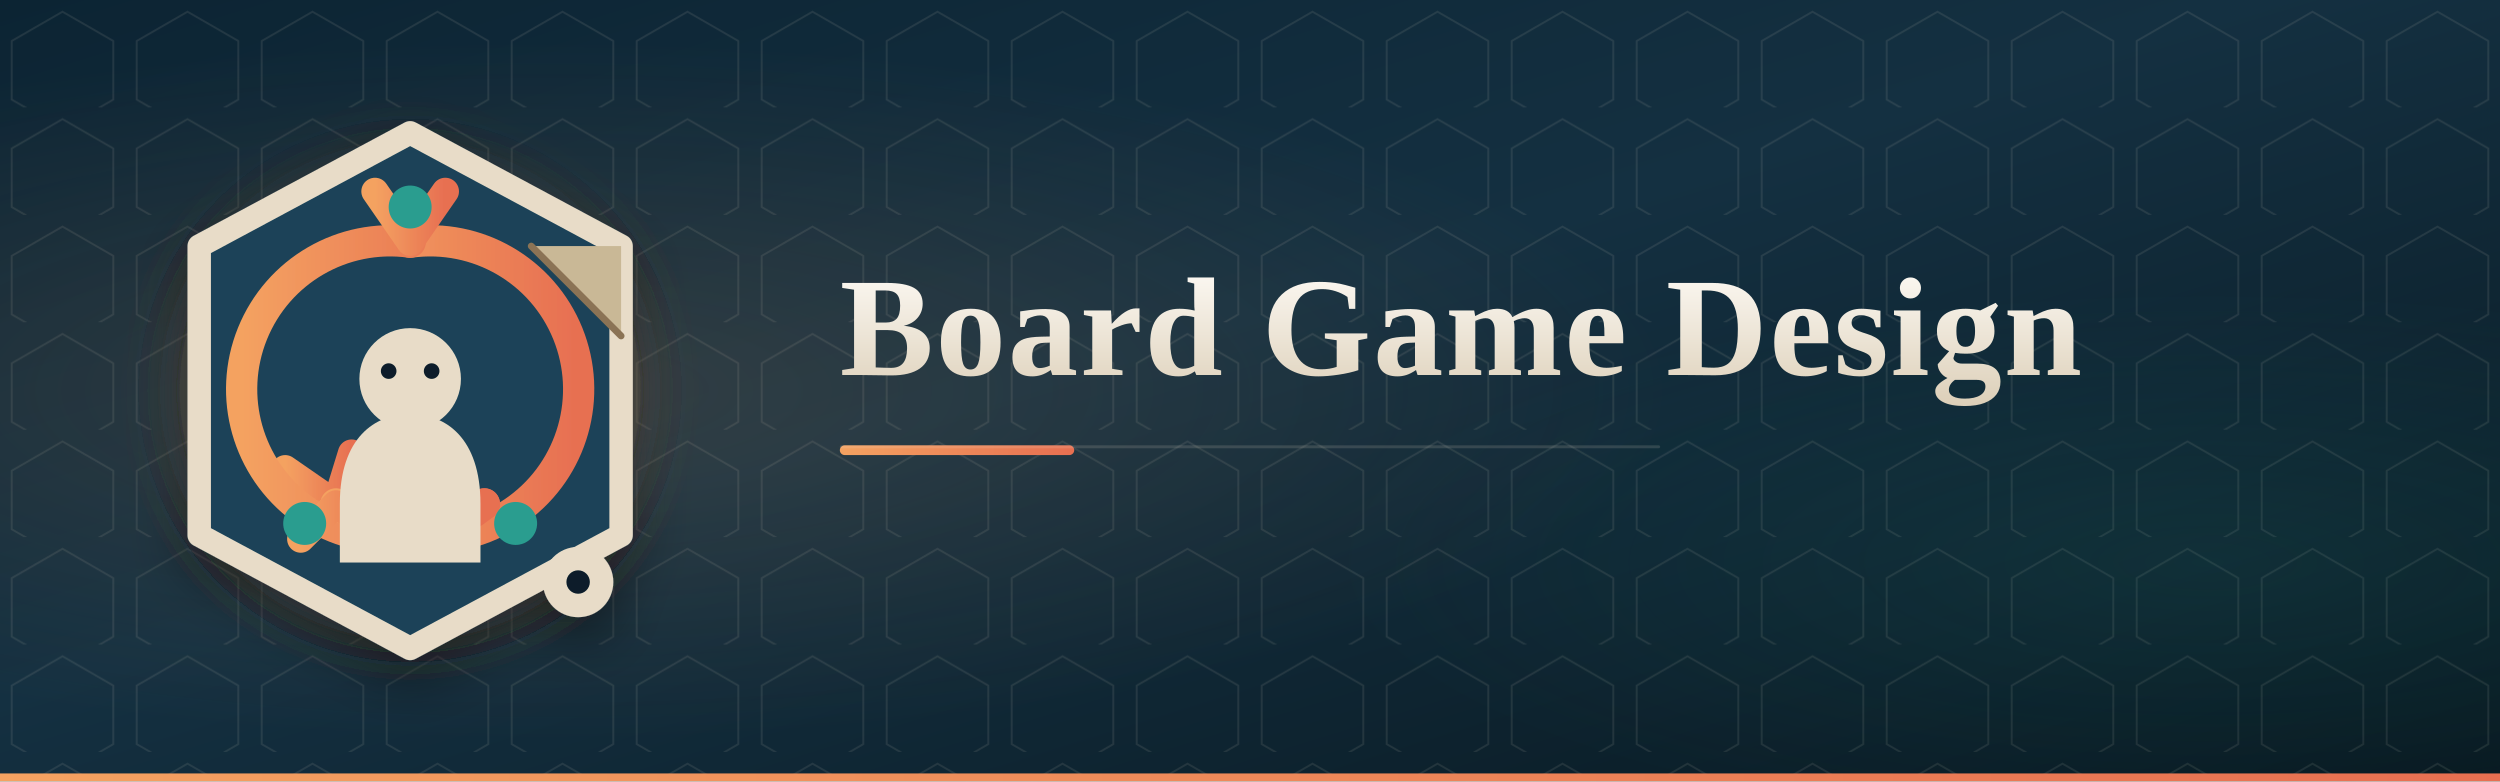
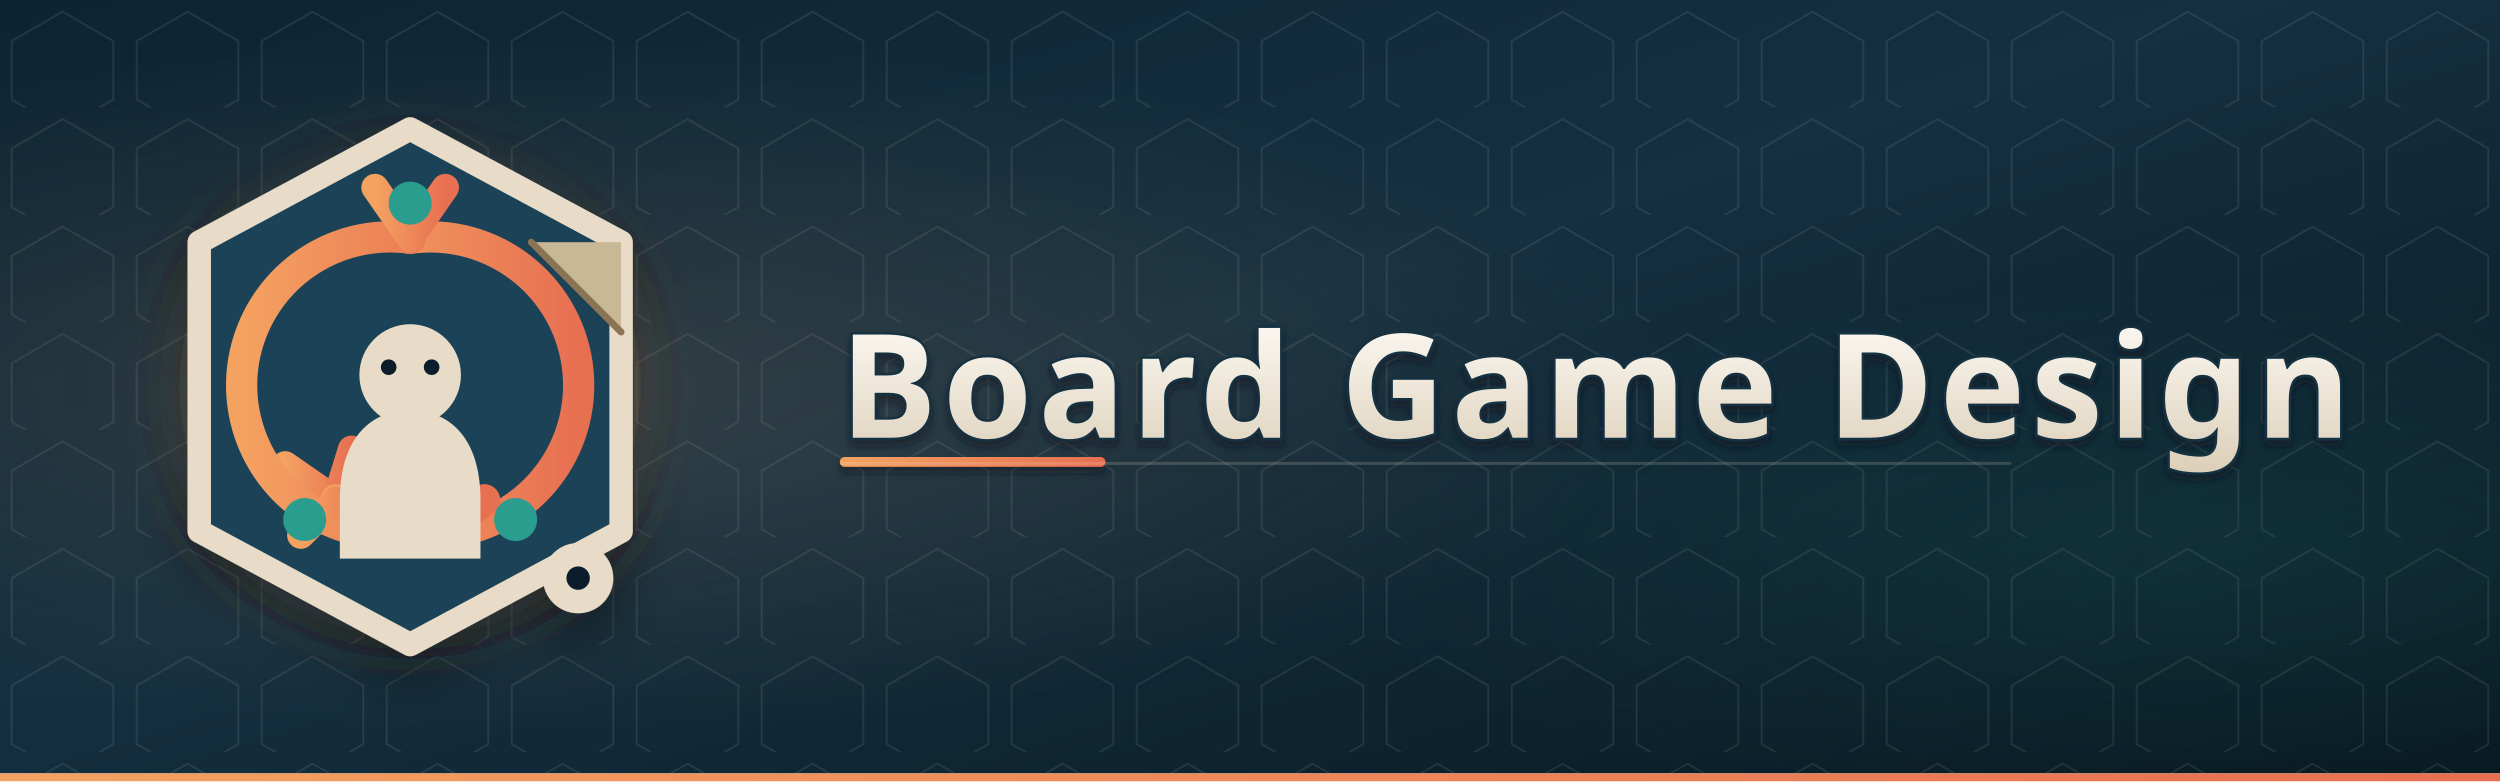
<svg xmlns="http://www.w3.org/2000/svg" viewBox="0 0 1280 400" role="img" aria-label="Board Game Design">
  <defs>
+     <style>
+       @font-face {
+         font-family: "Fredoka";
+         font-style: normal;
+         font-weight: 600;
+         src: url("fonts/Fredoka-SemiBold.woff2") format("woff2");
+       }
+     </style>
    <linearGradient id="cover-bg" x1="0%" y1="0%" x2="100%" y2="100%">
      <stop offset="0%" stop-color="#0c2433" />
      <stop offset="45%" stop-color="#143041" />
      <stop offset="100%" stop-color="#081820" />
    </linearGradient>
    <linearGradient id="cover-loop" x1="0%" y1="0%" x2="100%" y2="0%">
      <stop offset="0%" stop-color="#f4a261" />
      <stop offset="100%" stop-color="#e76f51" />
    </linearGradient>
    <linearGradient id="cover-title" x1="0%" y1="0%" x2="0%" y2="100%">
      <stop offset="0%" stop-color="#faf6ef" />
      <stop offset="100%" stop-color="#dccfb8" />
    </linearGradient>
    <radialGradient id="cover-glow-left" cx="22%" cy="50%" r="45%">
      <stop offset="0%" stop-color="#f4a261" stop-opacity="0.14" />
      <stop offset="100%" stop-color="#f4a261" stop-opacity="0" />
    </radialGradient>
    <radialGradient id="cover-glow-right" cx="88%" cy="72%" r="35%">
      <stop offset="0%" stop-color="#2a9d8f" stop-opacity="0.12" />
      <stop offset="100%" stop-color="#2a9d8f" stop-opacity="0" />
    </radialGradient>
    <filter id="cover-mark-shadow" x="-40%" y="-40%" width="180%" height="180%">
      <feDropShadow dx="0" dy="10" stdDeviation="14" flood-color="#000" flood-opacity="0.5" />
    </filter>
    <filter id="cover-soft-glow" x="-50%" y="-50%" width="200%" height="200%">
      <feGaussianBlur stdDeviation="18" result="blur" />
      <feMerge>
        <feMergeNode in="blur" />
        <feMergeNode in="SourceGraphic" />
      </feMerge>
    </filter>
+     <filter id="title-shadow" x="-10%" y="-30%" width="120%" height="160%">
+       <feDropShadow dx="0" dy="3" stdDeviation="2" flood-color="#081820" flood-opacity="0.55" />
+     </filter>
    <pattern id="cover-hex-grid" width="64" height="55" patternUnits="userSpaceOnUse">
      <path d="M32 6 L58 21 L58 51 L32 66 L6 51 L6 21 Z" fill="none" stroke="#e8dcc8" stroke-width="1" opacity="0.1" />
    </pattern>
  </defs>
-   <rect width="1280" height="400" fill="url(#cover-bg)" />
-   <rect width="1280" height="400" fill="url(#cover-hex-grid)" />
-   <rect width="1280" height="400" fill="url(#cover-glow-left)" />
-   <rect width="1280" height="400" fill="url(#cover-glow-right)" />
-   <g transform="translate(210 200)" filter="url(#cover-mark-shadow)">
-     <circle cx="0" cy="0" r="118" fill="#f4a261" opacity="0.06" filter="url(#cover-soft-glow)" />
-     <path d="M0 -132 L108 -74 L108 74 L0 132 L-108 74 L-108 -74 Z" fill="#1a4358" stroke="#e8dcc8" stroke-width="12" stroke-linejoin="round" />
-     <path d="M62 -74 L108 -74 L108 -28 Z" fill="#c9b896" />
-     <path d="M62 -74 L108 -28" stroke="#8b7355" stroke-width="3.5" stroke-linecap="round" />
-     <g fill="none" stroke="url(#cover-loop)" stroke-width="16" stroke-linecap="round">
-       <path d="M0 -76 A76 76 0 1 1 -38 58" />
-       <path d="M-38 58 L-64 40 M-38 58 L-30 32" stroke-width="14" />
-       <path d="M38 58 A76 76 0 1 1 0 -76" />
-       <path d="M0 -76 L-18 -102 M0 -76 L18 -102" stroke-width="14" />
-       <path d="M38 58 A76 76 0 0 1 -38 58" />
-       <path d="M-38 58 L-56 76 M-38 58 L-14 76" stroke-width="14" />
+   <rect width="1280" height="396" fill="url(#cover-bg)" />
+   <rect width="1280" height="396" fill="url(#cover-hex-grid)" />
+   <rect width="1280" height="396" fill="url(#cover-glow-left)" />
+   <rect width="1280" height="396" fill="url(#cover-glow-right)" />
+   <g transform="translate(0 198)">
+     <g transform="translate(210 0)" filter="url(#cover-mark-shadow)">
+       <circle cx="0" cy="0" r="118" fill="#f4a261" opacity="0.06" filter="url(#cover-soft-glow)" />
+       <path d="M0 -132 L108 -74 L108 74 L0 132 L-108 74 L-108 -74 Z" fill="#1a4358" stroke="#e8dcc8" stroke-width="12" stroke-linejoin="round" />
+       <path d="M62 -74 L108 -74 L108 -28 Z" fill="#c9b896" />
+       <path d="M62 -74 L108 -28" stroke="#8b7355" stroke-width="3.5" stroke-linecap="round" />
+       <g fill="none" stroke="url(#cover-loop)" stroke-width="16" stroke-linecap="round">
+         <path d="M0 -76 A76 76 0 1 1 -38 58" />
+         <path d="M-38 58 L-64 40 M-38 58 L-30 32" stroke-width="14" />
+         <path d="M38 58 A76 76 0 1 1 0 -76" />
+         <path d="M0 -76 L-18 -102 M0 -76 L18 -102" stroke-width="14" />
+         <path d="M38 58 A76 76 0 0 1 -38 58" />
+         <path d="M-38 58 L-56 76 M-38 58 L-14 76" stroke-width="14" />
+       </g>
+       <circle cx="0" cy="-94" r="11" fill="#2a9d8f" />
+       <circle cx="-54" cy="68" r="11" fill="#2a9d8f" />
+       <circle cx="54" cy="68" r="11" fill="#2a9d8f" />
+       <g fill="#e8dcc8">
+         <circle cx="0" cy="-6" r="26" />
+         <path d="M-36 58 C-36 24 -18 12 0 12 C18 12 36 24 36 58 L36 88 L-36 88 Z" />
+       </g>
+       <circle cx="-11" cy="-10" r="4" fill="#0a1f2b" />
+       <circle cx="11" cy="-10" r="4" fill="#0a1f2b" />
+       <circle cx="86" cy="98" r="18" fill="#e8dcc8" />
+       <circle cx="86" cy="98" r="6" fill="#0a1f2b" />
    </g>
-     <circle cx="0" cy="-94" r="11" fill="#2a9d8f" />
-     <circle cx="-54" cy="68" r="11" fill="#2a9d8f" />
-     <circle cx="54" cy="68" r="11" fill="#2a9d8f" />
-     <g fill="#e8dcc8">
-       <circle cx="0" cy="-6" r="26" />
-       <path d="M-36 58 C-36 24 -18 12 0 12 C18 12 36 24 36 58 L36 88 L-36 88 Z" />
+     <g transform="translate(430 0)" filter="url(#title-shadow)">
+       <text x="0" y="0" dominant-baseline="middle" font-family="Fredoka, Cooper Black, Arial Rounded MT Bold, sans-serif" font-size="74" font-weight="600" letter-spacing="3" fill="url(#cover-title)" stroke="#143041" stroke-width="2.5" paint-order="stroke fill">Board Game Design</text>
+       <rect x="0" y="36" width="136" height="5" rx="2.5" fill="url(#cover-loop)" />
+       <rect x="0" y="38.5" width="600" height="1.5" rx="0.75" fill="#e8dcc8" opacity="0.18" />
    </g>
-     <circle cx="-11" cy="-10" r="4" fill="#0a1f2b" />
-     <circle cx="11" cy="-10" r="4" fill="#0a1f2b" />
-     <circle cx="86" cy="98" r="18" fill="#e8dcc8" />
-     <circle cx="86" cy="98" r="6" fill="#0a1f2b" />
-   </g>
-   <g transform="translate(430 200)">
-     <text x="0" y="-8" font-family="Georgia, Times New Roman, serif" font-size="72" font-weight="700" letter-spacing="1" fill="url(#cover-title)">Board Game Design</text>
-     <rect x="0" y="28" width="120" height="5" rx="2.5" fill="url(#cover-loop)" />
-     <rect x="0" y="28" width="420" height="1.5" rx="0.75" fill="#e8dcc8" opacity="0.15" />
  </g>
  <rect x="0" y="396" width="1280" height="4" fill="url(#cover-loop)" />
</svg>
